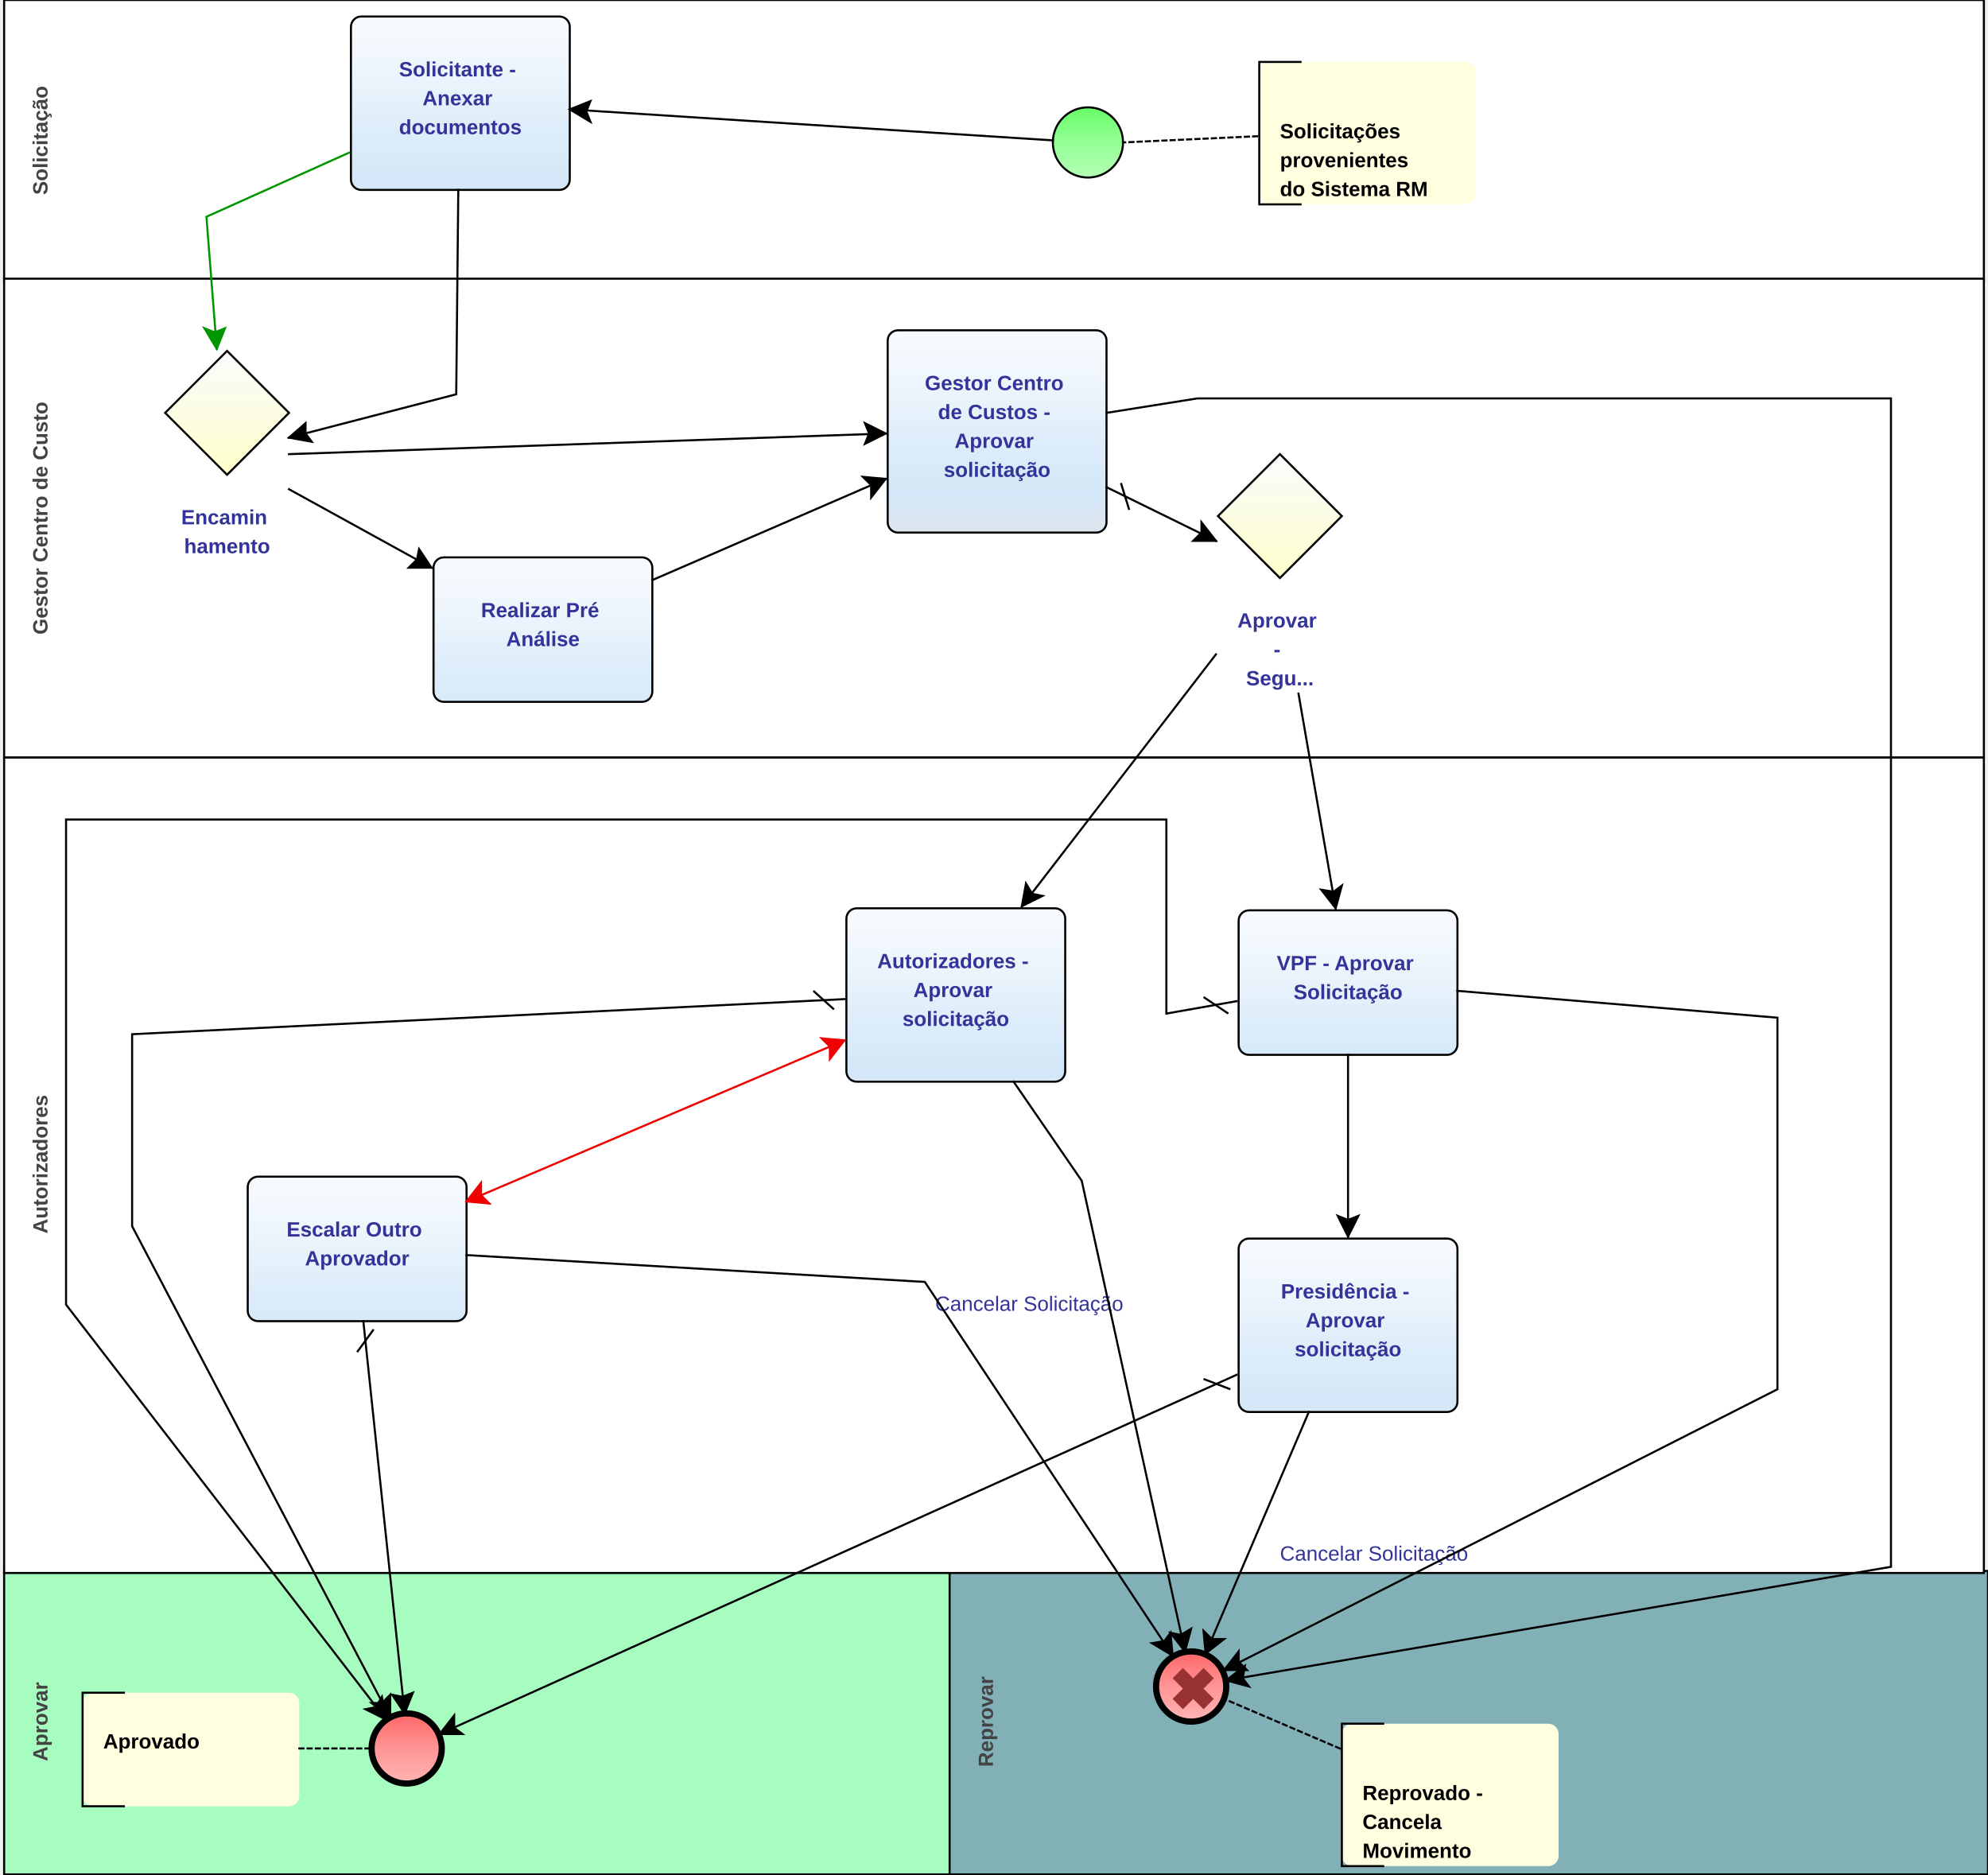
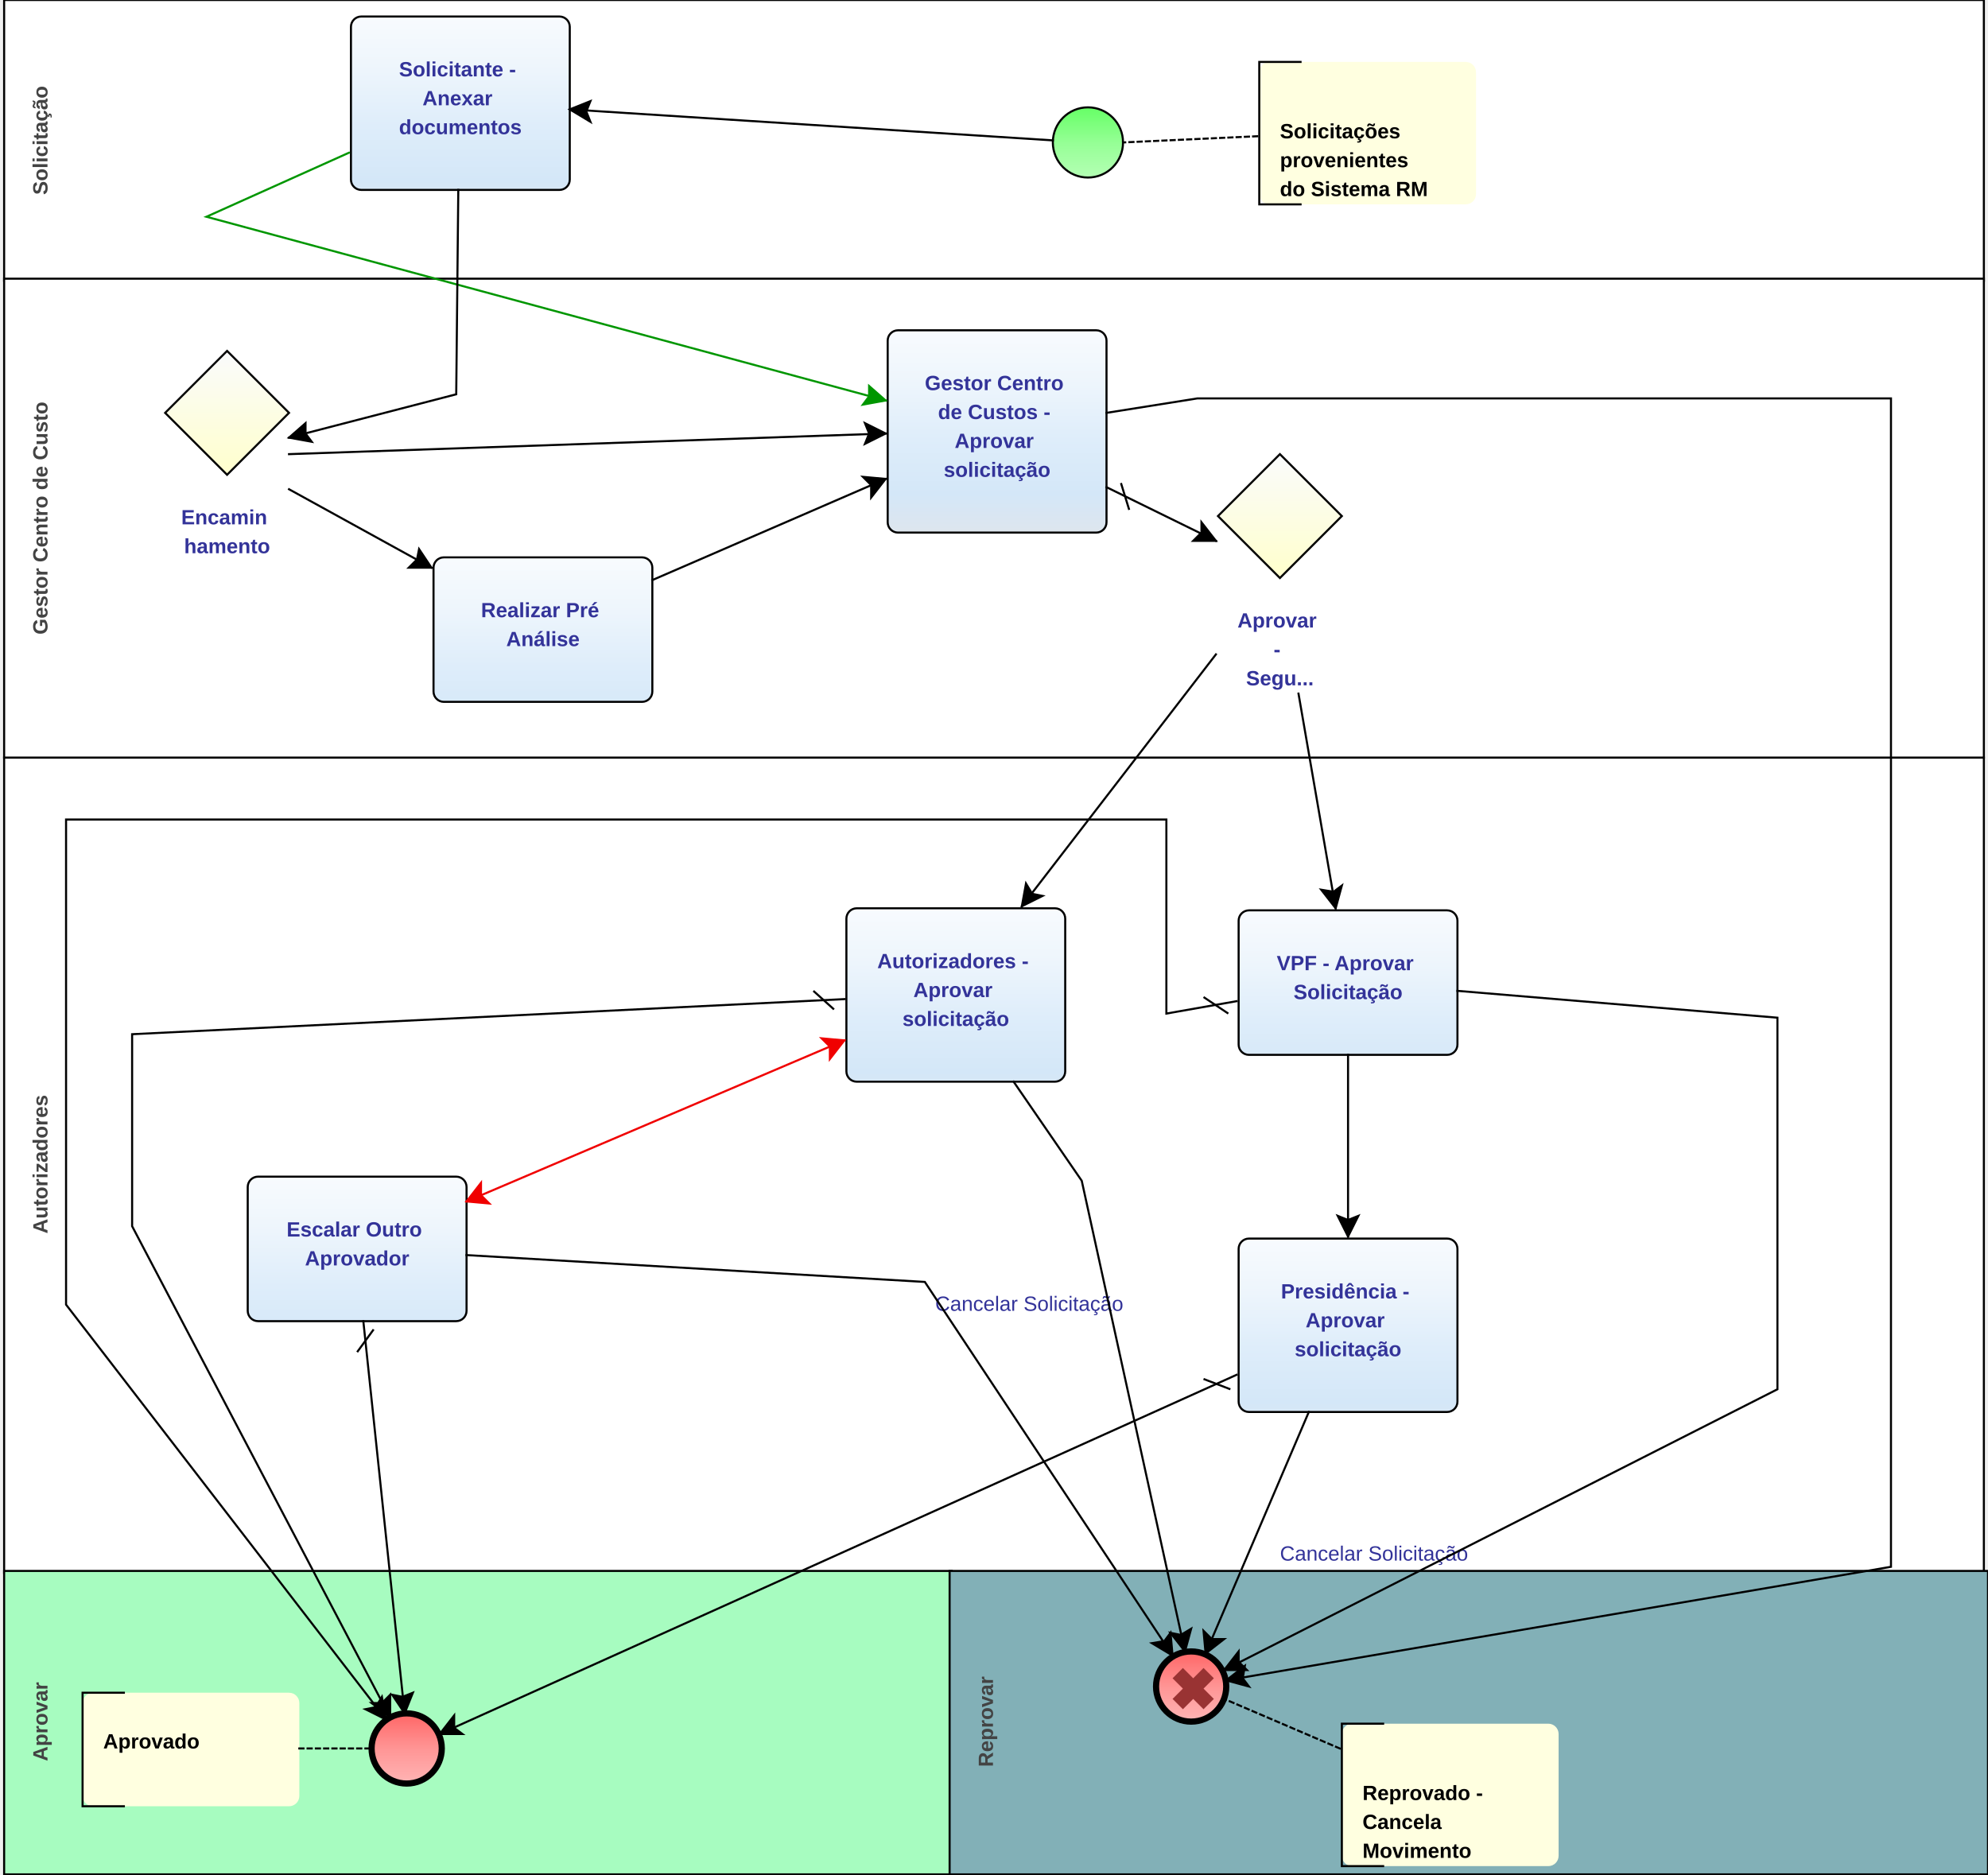
<svg xmlns="http://www.w3.org/2000/svg" xmlns:xlink="http://www.w3.org/1999/xlink" style="stroke-dasharray:none; shape-rendering:auto; font-family:'Arial'; text-rendering:auto; fill-opacity:1; color-interpolation:auto; color-rendering:auto; font-size:12; fill:black; stroke:black; image-rendering:auto; stroke-miterlimit:10; stroke-linecap:square; stroke-linejoin:miter; font-style:normal; stroke-width:1; stroke-dashoffset:0; font-weight:normal; stroke-opacity:1;" contentScriptType="text/ecmascript" preserveAspectRatio="xMidYMid meet" zoomAndPan="magnify" version="1.0" contentStyleType="text/css" xml:xlink="http://www.w3.org/1999/xlink" width="963" height="908">
-   <rect x="2" y="0" width="959" height="136" ry="0" rx="0" style="stroke:#000000; fill:#FFFFFF" />
-   <g componentSequence="2">
-     <text x="-68" y="9" transform="rotate(270)" text-anchor="middle" style="font-weight:bold;font-size:10px;stroke:none; fill:#434343">
-       <tspan dy="14" x="-68">Solicitação</tspan>
+   <rect x="2" y="367" width="959" height="395" ry="0" rx="0" style="stroke:#000000; fill:#FFFFFF" />
+   <g componentSequence="1">
+     <text x="-564" y="9" transform="rotate(270)" text-anchor="middle" style="font-weight:bold;font-size:10px;stroke:none; fill:#434343">
+       <tspan dy="14" x="-564">Autorizadores</tspan>
    </text>
  </g>
  <rect x="2" y="761" width="459" height="147" ry="0" rx="0" style="stroke:#000000; fill:#A7FCC0" />
  <g componentSequence="5">
    <text x="-834" y="9" transform="rotate(270)" text-anchor="middle" style="font-weight:bold;font-size:10px;stroke:none; fill:#434343">
      <tspan dy="14" x="-834">Aprovar</tspan>
    </text>
  </g>
  <rect x="460" y="761" width="503" height="147" ry="0" rx="0" style="stroke:#000000; fill:#82B0B7" />
  <g componentSequence="3">
    <text x="-834" y="467" transform="rotate(270)" text-anchor="middle" style="font-weight:bold;font-size:10px;stroke:none; fill:#434343">
      <tspan dy="14" x="-834">Reprovar</tspan>
    </text>
  </g>
+   <rect x="2" y="0" width="959" height="136" ry="0" rx="0" style="stroke:#000000; fill:#FFFFFF" />
+   <g componentSequence="4">
+     <text x="-68" y="9" transform="rotate(270)" text-anchor="middle" style="font-weight:bold;font-size:10px;stroke:none; fill:#434343">
+       <tspan dy="14" x="-68">Solicitação</tspan>
+     </text>
+   </g>
  <rect x="2" y="135" width="959" height="232" ry="0" rx="0" style="stroke:#000000; fill:#FFFFFF" />
-   <g componentSequence="1">
+   <g componentSequence="2">
    <text x="-251" y="9" transform="rotate(270)" text-anchor="middle" style="font-weight:bold;font-size:10px;stroke:none; fill:#434343">
      <tspan dy="14" x="-251">Gestor Centro de Custo</tspan>
    </text>
  </g>
-   <rect x="2" y="367" width="959" height="395" ry="0" rx="0" style="stroke:#000000; fill:#FFFFFF" />
-   <g componentSequence="4">
-     <text x="-564" y="9" transform="rotate(270)" text-anchor="middle" style="font-weight:bold;font-size:10px;stroke:none; fill:#434343">
-       <tspan dy="14" x="-564">Autorizadores</tspan>
-     </text>
-   </g>
  <g sequence="2">
-     <ellipse cx="527" cy="69" rx="17" ry="17" stroke-width="1" style="fill:url(#linearGradient66FF6696FF96B6FFB6_63442980);" stroke="336633" />
+     <ellipse cx="527" cy="69" rx="17" ry="17" stroke-width="1" style="fill:url(#linearGradient66FF6696FF96B6FFB6_1955042191);" stroke="336633" />
  </g>
  <g sequence="8">
-     <ellipse cx="197" cy="847" rx="17" ry="17" stroke-width="3" style="fill:url(#linearGradientFF6666FF9696FFB6B6_219147821);" stroke="993333" />
+     <ellipse cx="197" cy="847" rx="17" ry="17" stroke-width="3" style="fill:url(#linearGradientFF6666FF9696FFB6B6_2051040111);" stroke="993333" />
  </g>
  <g sequence="116">
-     <rect x="170" y="8" width="106" height="84" ry="5" rx="5" style="fill:url(#linearGradientF8FBFEEDF5FCDEEDFAD4E7F8E2E5E9_154172244);" stroke="191970" />
+     <rect x="170" y="8" width="106" height="84" ry="5" rx="5" style="fill:url(#linearGradientF8FBFEEDF5FCDEEDFAD4E7F8E2E5E9_2122316031);" stroke="191970" />
  </g>
  <g componentSequence="116">
    <text x="223" y="23" text-anchor="middle" style="font-weight:bold;font-size:10px;stroke:none; fill:#333399">
      <tspan dy="14" x="223">Solicitante -</tspan>
      <tspan dy="14" x="223">Anexar</tspan>
      <tspan dy="14" x="223">documentos</tspan>
    </text>
  </g>
  <g sequence="123">
-     <rect x="410" y="440" width="106" height="84" ry="5" rx="5" style="fill:url(#linearGradientF8FBFEEDF5FCDEEDFAD4E7F8E2E5E9_1278403606);" stroke="191970" />
+     <rect x="410" y="440" width="106" height="84" ry="5" rx="5" style="fill:url(#linearGradientF8FBFEEDF5FCDEEDFAD4E7F8E2E5E9_998074708);" stroke="191970" />
  </g>
  <g componentSequence="123">
    <text x="463" y="455" text-anchor="middle" style="font-weight:bold;font-size:10px;stroke:none; fill:#333399">
      <tspan dy="14" x="463">Autorizadores -</tspan>
      <tspan dy="14" x="463">Aprovar</tspan>
      <tspan dy="14" x="463">solicitação</tspan>
    </text>
  </g>
  <g sequence="134">
-     <ellipse cx="577" cy="817" rx="17" ry="17" stroke-width="3" style="fill:url(#linearGradientFF6666FF9696FFB6B6_255362180);" stroke="993333" />
+     <ellipse cx="577" cy="817" rx="17" ry="17" stroke-width="3" style="fill:url(#linearGradientFF6666FF9696FFB6B6_1932430943);" stroke="993333" />
  </g>
  <g sequence="134">
    <polygon points=" 568 813 573 808 578 813 583 808 588 813 583 818 588 823 583 828 578 823 573 828 568 823 573 818" style="stroke:none; fill:#993333" />
  </g>
  <g sequence="135">
-     <rect x="600" y="600" width="106" height="84" ry="5" rx="5" style="fill:url(#linearGradientF8FBFEEDF5FCDEEDFAD4E7F8E2E5E9_2108976584);" stroke="191970" />
+     <rect x="600" y="600" width="106" height="84" ry="5" rx="5" style="fill:url(#linearGradientF8FBFEEDF5FCDEEDFAD4E7F8E2E5E9_177000526);" stroke="191970" />
  </g>
  <g componentSequence="135">
    <text x="653" y="615" text-anchor="middle" style="font-weight:bold;font-size:10px;stroke:none; fill:#333399">
      <tspan dy="14" x="653">Presidência -</tspan>
      <tspan dy="14" x="653">Aprovar</tspan>
      <tspan dy="14" x="653">solicitação</tspan>
    </text>
  </g>
  <g sequence="140">
-     <rect x="120" y="570" width="106" height="70" ry="5" rx="5" style="fill:url(#linearGradientF8FBFEEDF5FCDEEDFAD4E7F8E2E5E9_2002015217);" stroke="191970" />
+     <rect x="120" y="570" width="106" height="70" ry="5" rx="5" style="fill:url(#linearGradientF8FBFEEDF5FCDEEDFAD4E7F8E2E5E9_188049888);" stroke="191970" />
  </g>
  <g componentSequence="140">
    <text x="173" y="585" text-anchor="middle" style="font-weight:bold;font-size:10px;stroke:none; fill:#333399">
      <tspan dy="14" x="173">Escalar Outro</tspan>
      <tspan dy="14" x="173">Aprovador</tspan>
    </text>
  </g>
  <g sequence="145">
-     <rect x="430" y="160" width="106" height="98" ry="5" rx="5" style="fill:url(#linearGradientF8FBFEEDF5FCDEEDFAD4E7F8E2E5E9_740105049);" stroke="191970" />
+     <rect x="430" y="160" width="106" height="98" ry="5" rx="5" style="fill:url(#linearGradientF8FBFEEDF5FCDEEDFAD4E7F8E2E5E9_1532139035);" stroke="191970" />
  </g>
  <g componentSequence="145">
    <text x="483" y="175" text-anchor="middle" style="font-weight:bold;font-size:10px;stroke:none; fill:#333399">
      <tspan dy="14" x="483">Gestor Centro</tspan>
      <tspan dy="14" x="483">de Custos -</tspan>
      <tspan dy="14" x="483">Aprovar</tspan>
      <tspan dy="14" x="483">solicitação</tspan>
    </text>
  </g>
  <g sequence="147">
-     <polygon points=" 590 250 620 220 650 250 620 280 590 250" style="fill:url(#linearGradientFAFBFCFFFFCC_1732945658);" stroke="000000" />
+     <polygon points=" 590 250 620 220 650 250 620 280 590 250" style="fill:url(#linearGradientFAFBFCFFFFCC_1552529240);" stroke="000000" />
  </g>
  <g componentSequence="147">
    <text x="620" y="290" text-anchor="middle" style="font-weight:bold;font-size:10px;stroke:none; fill:#333399">
      <tspan dy="14" x="620">Aprovar</tspan>
      <tspan dy="14" x="620">-</tspan>
      <tspan dy="14" x="620">Segu...</tspan>
    </text>
  </g>
  <g sequence="149">
-     <rect x="600" y="441" width="106" height="70" ry="5" rx="5" style="fill:url(#linearGradientF8FBFEEDF5FCDEEDFAD4E7F8E2E5E9_961437174);" stroke="191970" />
+     <rect x="600" y="441" width="106" height="70" ry="5" rx="5" style="fill:url(#linearGradientF8FBFEEDF5FCDEEDFAD4E7F8E2E5E9_820707879);" stroke="191970" />
  </g>
  <g componentSequence="149">
    <text x="653" y="456" text-anchor="middle" style="font-weight:bold;font-size:10px;stroke:none; fill:#333399">
      <tspan dy="14" x="653">VPF - Aprovar</tspan>
      <tspan dy="14" x="653">Solicitação</tspan>
    </text>
  </g>
  <g sequence="164">
-     <polygon points=" 80 200 110 170 140 200 110 230 80 200" style="fill:url(#linearGradientFAFBFCFFFFCC_1817205493);" stroke="000000" />
+     <polygon points=" 80 200 110 170 140 200 110 230 80 200" style="fill:url(#linearGradientFAFBFCFFFFCC_271648691);" stroke="000000" />
  </g>
  <g componentSequence="164">
    <text x="110" y="240" text-anchor="middle" style="font-weight:bold;font-size:10px;stroke:none; fill:#333399">
      <tspan dy="14" x="110">Encamin</tspan>
      <tspan dy="14" x="110">hamento</tspan>
    </text>
  </g>
  <g sequence="166">
-     <rect x="210" y="270" width="106" height="70" ry="5" rx="5" style="fill:url(#linearGradientF8FBFEEDF5FCDEEDFAD4E7F8E2E5E9_676545525);" stroke="191970" />
+     <rect x="210" y="270" width="106" height="70" ry="5" rx="5" style="fill:url(#linearGradientF8FBFEEDF5FCDEEDFAD4E7F8E2E5E9_1595714016);" stroke="191970" />
  </g>
  <g componentSequence="166">
    <text x="263" y="285" text-anchor="middle" style="font-weight:bold;font-size:10px;stroke:none; fill:#333399">
      <tspan dy="14" x="263">Realizar Pré</tspan>
      <tspan dy="14" x="263">Análise</tspan>
    </text>
  </g>
  <rect x="40" y="820" width="105" height="55" ry="5" rx="5" style="stroke:none; fill:#FFFFE0" />
  <g componentSequence="26">
    <text x="50" y="833" text-anchor="left" style="font-weight:bold;font-size:10px;stroke:none; fill:#000000">
      <tspan dy="14" x="50">Aprovado</tspan>
    </text>
  </g>
  <path style="fill:none; stroke-width:1; stroke:#000000;" d="M60.0 820.0 L40.0 820.0 L40.0 875.0 L60.0 875.0" />
  <rect x="650" y="835" width="105" height="69" ry="5" rx="5" style="stroke:none; fill:#FFFFE0" />
  <g componentSequence="30">
    <text x="660" y="858" text-anchor="left" style="font-weight:bold;font-size:10px;stroke:none; fill:#000000">
      <tspan dy="14" x="660">Reprovado -</tspan>
      <tspan dy="14" x="660">Cancela</tspan>
      <tspan dy="14" x="660">Movimento</tspan>
    </text>
  </g>
  <path style="fill:none; stroke-width:1; stroke:#000000;" d="M670.0 835.0 L650.0 835.0 L650.0 904.0 L670.0 904.0" />
  <rect x="610" y="30" width="105" height="69" ry="5" rx="5" style="stroke:none; fill:#FFFFE0" />
  <g componentSequence="130">
    <text x="620" y="53" text-anchor="left" style="font-weight:bold;font-size:10px;stroke:none; fill:#000000">
      <tspan dy="14" x="620">Solicitações</tspan>
      <tspan dy="14" x="620">provenientes</tspan>
      <tspan dy="14" x="620">do Sistema RM</tspan>
    </text>
  </g>
  <path style="fill:none; stroke-width:1; stroke:#000000;" d="M630.0 30.0 L610.0 30.0 L610.0 99.0 L630.0 99.0" />
  <g componentSequence="105">
    <text x="403" y="61" style="font-size:10px;font-weight:none;stroke:none; fill:#333399" text-anchor="left" />
  </g>
  <g componentSequence="126">
    <text x="74" y="508" style="font-size:10px;font-weight:none;stroke:none; fill:#333399" text-anchor="left" />
  </g>
  <g componentSequence="137">
    <text x="417" y="753" style="font-size:10px;font-weight:none;stroke:none; fill:#333399" text-anchor="left" />
  </g>
  <g componentSequence="138">
    <text x="620" y="742" style="font-size:10px;font-weight:none;stroke:none; fill:#333399" text-anchor="left">
      <tspan dy="14" x="620">Cancelar Solicitação</tspan>
    </text>
  </g>
  <g componentSequence="142">
    <text x="453" y="621" style="font-size:10px;font-weight:none;stroke:none; fill:#333399" text-anchor="left">
      <tspan dy="14" x="453">Cancelar Solicitação</tspan>
    </text>
  </g>
  <g componentSequence="143">
    <text x="196" y="735" style="font-size:10px;font-weight:none;stroke:none; fill:#333399" text-anchor="left" />
  </g>
  <g componentSequence="148">
    <text x="573" y="249" style="font-size:10px;font-weight:none;stroke:none; fill:#333399" text-anchor="left" />
  </g>
  <g componentSequence="150">
    <text x="648" y="388" style="font-size:10px;font-weight:none;stroke:none; fill:#333399" text-anchor="left" />
  </g>
  <g componentSequence="153">
    <text x="552" y="378" style="font-size:10px;font-weight:none;stroke:none; fill:#333399" text-anchor="left" />
  </g>
  <g componentSequence="154">
    <text x="131" y="397" style="font-size:10px;font-weight:none;stroke:none; fill:#333399" text-anchor="left" />
  </g>
  <g componentSequence="155">
    <text x="328" y="543" style="font-size:10px;font-weight:none;stroke:none; fill:#333399" text-anchor="left" />
  </g>
  <g componentSequence="156">
-     <text x="115" y="103" style="font-size:10px;font-weight:none;stroke:none; fill:#333399" text-anchor="left" />
+     <text x="238" y="140" style="font-size:10px;font-weight:none;stroke:none; fill:#333399" text-anchor="left" />
  </g>
  <g componentSequence="157">
    <text x="926" y="449" style="font-size:10px;font-weight:none;stroke:none; fill:#333399" text-anchor="left" />
  </g>
  <g componentSequence="162">
    <text x="552" y="657" style="font-size:10px;font-weight:none;stroke:none; fill:#333399" text-anchor="left" />
  </g>
  <g componentSequence="163">
    <text x="871" y="654" style="font-size:10px;font-weight:none;stroke:none; fill:#333399" text-anchor="left" />
  </g>
  <g componentSequence="165">
    <text x="295" y="215" style="font-size:10px;font-weight:none;stroke:none; fill:#333399" text-anchor="left" />
  </g>
  <g componentSequence="167">
    <text x="185" y="256" style="font-size:10px;font-weight:none;stroke:none; fill:#333399" text-anchor="left" />
  </g>
  <g componentSequence="168">
    <text x="383" y="257" style="font-size:10px;font-weight:none;stroke:none; fill:#333399" text-anchor="left" />
  </g>
  <g componentSequence="169">
    <text x="231" y="183" style="font-size:10px;font-weight:none;stroke:none; fill:#333399" text-anchor="left" />
  </g>
  <g componentSequence="170">
    <text x="663" y="555" style="font-size:10px;font-weight:none;stroke:none; fill:#333399" text-anchor="left" />
  </g>
  <g componentSequence="27">
    <text x="172" y="847" style="font-size:10px;font-weight:none;stroke:none; fill:#333399" text-anchor="left" />
  </g>
  <g componentSequence="31">
    <text x="632" y="836" style="font-size:10px;font-weight:none;stroke:none; fill:#333399" text-anchor="left" />
  </g>
  <g componentSequence="131">
    <text x="587" y="67" style="font-size:10px;font-weight:none;stroke:none; fill:#333399" text-anchor="left" />
  </g>
  <path style="fill:none; stroke:#000000;stroke-width:1" d="M510.0 68.0 L276.0 53.0" />
  <polygon style="fill:#000000; stroke:#000000;" points=" 286 59 276 53 286 49 284 54" />
  <path style="fill:none; stroke:#000000;stroke-dasharray:2" d="M609.0 66.0 L544.0 69.0" />
  <path style="fill:none; stroke:#000000;stroke-width:1" d="M409.0 484.0 L64.0 501.0 L64.0 594.0 L189.0 832.0" />
  <polygon style="fill:#000000; stroke:#000000;" points=" 189 821 189 832 180 825 185 825" />
  <polygon style="fill:#000000; stroke:#000000;" points=" 404 489 394 480" />
  <path style="fill:none; stroke:#000000;stroke-width:1" d="M599.0 666.0 L213.0 840.0" />
  <polygon style="fill:#000000; stroke:#000000;" points=" 224 840 213 840 220 831 220 837" />
  <polygon style="fill:#000000; stroke:#000000;" points=" 596 673 583 668" />
  <path style="fill:none; stroke:#000000;stroke-width:1" d="M176.0 640.0 L196.0 830.0" />
  <polygon style="fill:#000000; stroke:#000000;" points=" 200 820 196 830 190 821 195 822" />
  <polygon style="fill:#000000; stroke:#000000;" points=" 181 644 173 655" />
  <path style="fill:none; stroke:#000000;stroke-width:1" d="M599.0 485.0 L565.0 491.0 L565.0 397.0 L32.0 397.0 L32.0 632.0 L187.0 833.0" />
  <polygon style="fill:#000000; stroke:#000000;" points=" 185 822 187 833 177 828 182 827" />
  <polygon style="fill:#000000; stroke:#000000;" points=" 595 491 583 483" />
  <path style="fill:none; stroke:#000000;stroke-dasharray:2" d="M145.0 847.0 L179.0 847.0" />
-   <path style="fill:none; stroke:#009600;stroke-width:1" d="M169.0 74.0 L100.0 105.0 L105.0 169.0" />
-   <polygon style="fill:#009600; stroke:#009600;" points=" 109 159 105 169 99 159 104 161" />
+   <path style="fill:none; stroke:#009600;stroke-width:1" d="M169.0 74.0 L100.0 105.0 L429.0 194.0" />
+   <polygon style="fill:#009600; stroke:#009600;" points=" 421 187 429 194 418 196 421 192" />
  <path style="fill:none; stroke:#000000;stroke-width:1" d="M222.0 92.0 L221.0 191.0 L140.0 212.0" />
  <polygon style="fill:#000000; stroke:#000000;" points=" 151 214 140 212 148 205 148 210" />
  <path style="fill:none; stroke:#F00000;stroke-width:1" d="M409.0 504.0 L226.0 582.0" />
  <polygon style="fill:#F00000; stroke:#F00000;" points=" 237 583 226 582 233 573 233 579" />
  <polygon style="fill:#F00000; stroke:#F00000;" points=" 398 503 409 504 402 513 402 507" />
  <path style="fill:none; stroke:#000000;stroke-width:1" d="M491.0 524.0 L524.0 572.0 L574.0 800.0" />
  <polygon style="fill:#000000; stroke:#000000;" points=" 577 789 574 800 567 791 572 792" />
  <path style="fill:none; stroke:#000000;stroke-width:1" d="M589.0 317.0 L495.0 439.0" />
  <polygon style="fill:#000000; stroke:#000000;" points=" 505 434 495 439 497 428 500 433" />
  <path style="fill:none; stroke:#000000;stroke-width:1" d="M634.0 684.0 L584.0 801.0" />
  <polygon style="fill:#000000; stroke:#000000;" points=" 593 794 584 801 583 790 587 794" />
  <path style="fill:none; stroke:#000000;stroke-width:1" d="M226.0 608.0 L448.0 621.0 L568.0 802.0" />
  <polygon style="fill:#000000; stroke:#000000;" points=" 567 791 568 802 558 796 564 795" />
  <path style="fill:none; stroke:#000000;stroke-width:1" d="M536.0 200.0 L580.0 193.0 L629.0 193.0 L725.0 193.0 L916.0 193.0 L916.0 361.0 L916.0 759.0 L594.0 814.0" />
  <polygon style="fill:#000000; stroke:#000000;" points=" 605 817 594 814 603 807 602 813" />
  <path style="fill:none; stroke:#000000;stroke-width:1" d="M706.0 480.0 L861.0 493.0 L861.0 673.0 L593.0 809.0" />
  <polygon style="fill:#000000; stroke:#000000;" points=" 604 809 593 809 600 800 600 805" />
  <path style="fill:none; stroke:#000000;stroke-dasharray:2" d="M649.0 847.0 L593.0 823.0" />
  <path style="fill:none; stroke:#000000;stroke-width:1" d="M653.0 511.0 L653.0 599.0" />
  <polygon style="fill:#000000; stroke:#000000;" points=" 658 589 653 599 648 589 653 591" />
  <path style="fill:none; stroke:#000000;stroke-width:1" d="M536.0 236.0 L589.0 262.0" />
  <polygon style="fill:#000000; stroke:#000000;" points=" 582 253 589 262 578 262 582 258" />
  <polygon style="fill:#000000; stroke:#000000;" points=" 543 234 547 247" />
  <path style="fill:none; stroke:#000000;stroke-width:1" d="M140.0 220.0 L429.0 210.0" />
  <polygon style="fill:#000000; stroke:#000000;" points=" 419 205 429 210 419 215 421 210" />
  <path style="fill:none; stroke:#000000;stroke-width:1" d="M316.0 281.0 L429.0 232.0" />
  <polygon style="fill:#000000; stroke:#000000;" points=" 418 231 429 232 422 241 422 235" />
  <path style="fill:none; stroke:#000000;stroke-width:1" d="M629.0 336.0 L647.0 440.0" />
  <polygon style="fill:#000000; stroke:#000000;" points=" 650 429 647 440 640 431 646 432" />
  <path style="fill:none; stroke:#000000;stroke-width:1" d="M140.0 237.0 L209.0 275.0" />
  <polygon style="fill:#000000; stroke:#000000;" points=" 203 266 209 275 198 275 202 271" />
  <defs>
-     <linearGradient xlink:href="#linearGradient66FF6696FF96B6FFB6" id="linearGradient66FF6696FF96B6FFB6_63442980" x1="0" y1="52.0" x2="0" y2="87.0" gradientUnits="userSpaceOnUse" xlink:type="simple" xlink:actuate="onLoad" xlink:show="other" />
+     <linearGradient xlink:href="#linearGradient66FF6696FF96B6FFB6" id="linearGradient66FF6696FF96B6FFB6_1955042191" x1="0" y1="52.0" x2="0" y2="87.0" gradientUnits="userSpaceOnUse" xlink:type="simple" xlink:actuate="onLoad" xlink:show="other" />
    <linearGradient id="linearGradient66FF6696FF96B6FFB6">
      <stop style="stop-color:#66FF66;stop-opacity:1;" offset="0.0" id="stop66FF66" />
      <stop style="stop-color:#96FF96;stop-opacity:1;" offset="0.5" id="stop96FF96" />
      <stop style="stop-color:#B6FFB6;stop-opacity:1;" offset="1.0" id="stopB6FFB6" />
    </linearGradient>
-     <linearGradient xlink:href="#linearGradientFF6666FF9696FFB6B6" id="linearGradientFF6666FF9696FFB6B6_219147821" x1="0" y1="830.0" x2="0" y2="865.0" gradientUnits="userSpaceOnUse" xlink:type="simple" xlink:actuate="onLoad" xlink:show="other" />
+     <linearGradient xlink:href="#linearGradientFF6666FF9696FFB6B6" id="linearGradientFF6666FF9696FFB6B6_2051040111" x1="0" y1="830.0" x2="0" y2="865.0" gradientUnits="userSpaceOnUse" xlink:type="simple" xlink:actuate="onLoad" xlink:show="other" />
    <linearGradient id="linearGradientFF6666FF9696FFB6B6">
      <stop style="stop-color:#FF6666;stop-opacity:1;" offset="0.0" id="stopFF6666" />
      <stop style="stop-color:#FF9696;stop-opacity:1;" offset="0.5" id="stopFF9696" />
      <stop style="stop-color:#FFB6B6;stop-opacity:1;" offset="1.0" id="stopFFB6B6" />
    </linearGradient>
-     <linearGradient xlink:href="#linearGradientF8FBFEEDF5FCDEEDFAD4E7F8E2E5E9" id="linearGradientF8FBFEEDF5FCDEEDFAD4E7F8E2E5E9_154172244" x1="0" y1="8.0" x2="0" y2="114.0" gradientUnits="userSpaceOnUse" xlink:type="simple" xlink:actuate="onLoad" xlink:show="other" />
+     <linearGradient xlink:href="#linearGradientF8FBFEEDF5FCDEEDFAD4E7F8E2E5E9" id="linearGradientF8FBFEEDF5FCDEEDFAD4E7F8E2E5E9_2122316031" x1="0" y1="8.0" x2="0" y2="114.0" gradientUnits="userSpaceOnUse" xlink:type="simple" xlink:actuate="onLoad" xlink:show="other" />
    <linearGradient id="linearGradientF8FBFEEDF5FCDEEDFAD4E7F8E2E5E9">
      <stop style="stop-color:#F8FBFE;stop-opacity:1;" offset="0.0" id="stopF8FBFE" />
      <stop style="stop-color:#EDF5FC;stop-opacity:1;" offset="0.25" id="stopEDF5FC" />
      <stop style="stop-color:#DEEDFA;stop-opacity:1;" offset="0.5" id="stopDEEDFA" />
      <stop style="stop-color:#D4E7F8;stop-opacity:1;" offset="0.75" id="stopD4E7F8" />
      <stop style="stop-color:#E2E5E9;stop-opacity:1;" offset="1.0" id="stopE2E5E9" />
    </linearGradient>
-     <linearGradient xlink:href="#linearGradientF8FBFEEDF5FCDEEDFAD4E7F8E2E5E9" id="linearGradientF8FBFEEDF5FCDEEDFAD4E7F8E2E5E9_1278403606" x1="0" y1="440.0" x2="0" y2="546.0" gradientUnits="userSpaceOnUse" xlink:type="simple" xlink:actuate="onLoad" xlink:show="other" />
-     <linearGradient xlink:href="#linearGradientFF6666FF9696FFB6B6" id="linearGradientFF6666FF9696FFB6B6_255362180" x1="0" y1="800.0" x2="0" y2="835.0" gradientUnits="userSpaceOnUse" xlink:type="simple" xlink:actuate="onLoad" xlink:show="other" />
-     <linearGradient xlink:href="#linearGradientF8FBFEEDF5FCDEEDFAD4E7F8E2E5E9" id="linearGradientF8FBFEEDF5FCDEEDFAD4E7F8E2E5E9_2108976584" x1="0" y1="600.0" x2="0" y2="706.0" gradientUnits="userSpaceOnUse" xlink:type="simple" xlink:actuate="onLoad" xlink:show="other" />
-     <linearGradient xlink:href="#linearGradientF8FBFEEDF5FCDEEDFAD4E7F8E2E5E9" id="linearGradientF8FBFEEDF5FCDEEDFAD4E7F8E2E5E9_2002015217" x1="0" y1="570.0" x2="0" y2="676.0" gradientUnits="userSpaceOnUse" xlink:type="simple" xlink:actuate="onLoad" xlink:show="other" />
-     <linearGradient xlink:href="#linearGradientF8FBFEEDF5FCDEEDFAD4E7F8E2E5E9" id="linearGradientF8FBFEEDF5FCDEEDFAD4E7F8E2E5E9_740105049" x1="0" y1="160.0" x2="0" y2="266.0" gradientUnits="userSpaceOnUse" xlink:type="simple" xlink:actuate="onLoad" xlink:show="other" />
-     <linearGradient xlink:href="#linearGradientFAFBFCFFFFCC" id="linearGradientFAFBFCFFFFCC_1732945658" x1="0" y1="220.0" x2="0" y2="280.0" gradientUnits="userSpaceOnUse" xlink:type="simple" xlink:actuate="onLoad" xlink:show="other" />
+     <linearGradient xlink:href="#linearGradientF8FBFEEDF5FCDEEDFAD4E7F8E2E5E9" id="linearGradientF8FBFEEDF5FCDEEDFAD4E7F8E2E5E9_998074708" x1="0" y1="440.0" x2="0" y2="546.0" gradientUnits="userSpaceOnUse" xlink:type="simple" xlink:actuate="onLoad" xlink:show="other" />
+     <linearGradient xlink:href="#linearGradientFF6666FF9696FFB6B6" id="linearGradientFF6666FF9696FFB6B6_1932430943" x1="0" y1="800.0" x2="0" y2="835.0" gradientUnits="userSpaceOnUse" xlink:type="simple" xlink:actuate="onLoad" xlink:show="other" />
+     <linearGradient xlink:href="#linearGradientF8FBFEEDF5FCDEEDFAD4E7F8E2E5E9" id="linearGradientF8FBFEEDF5FCDEEDFAD4E7F8E2E5E9_177000526" x1="0" y1="600.0" x2="0" y2="706.0" gradientUnits="userSpaceOnUse" xlink:type="simple" xlink:actuate="onLoad" xlink:show="other" />
+     <linearGradient xlink:href="#linearGradientF8FBFEEDF5FCDEEDFAD4E7F8E2E5E9" id="linearGradientF8FBFEEDF5FCDEEDFAD4E7F8E2E5E9_188049888" x1="0" y1="570.0" x2="0" y2="676.0" gradientUnits="userSpaceOnUse" xlink:type="simple" xlink:actuate="onLoad" xlink:show="other" />
+     <linearGradient xlink:href="#linearGradientF8FBFEEDF5FCDEEDFAD4E7F8E2E5E9" id="linearGradientF8FBFEEDF5FCDEEDFAD4E7F8E2E5E9_1532139035" x1="0" y1="160.0" x2="0" y2="266.0" gradientUnits="userSpaceOnUse" xlink:type="simple" xlink:actuate="onLoad" xlink:show="other" />
+     <linearGradient xlink:href="#linearGradientFAFBFCFFFFCC" id="linearGradientFAFBFCFFFFCC_1552529240" x1="0" y1="220.0" x2="0" y2="280.0" gradientUnits="userSpaceOnUse" xlink:type="simple" xlink:actuate="onLoad" xlink:show="other" />
    <linearGradient id="linearGradientFAFBFCFFFFCC">
      <stop style="stop-color:#FAFBFC;stop-opacity:1;" offset="0.0" id="stopFAFBFC" />
      <stop style="stop-color:#FFFFCC;stop-opacity:1;" offset="1.0" id="stopFFFFCC" />
    </linearGradient>
-     <linearGradient xlink:href="#linearGradientF8FBFEEDF5FCDEEDFAD4E7F8E2E5E9" id="linearGradientF8FBFEEDF5FCDEEDFAD4E7F8E2E5E9_961437174" x1="0" y1="441.0" x2="0" y2="547.0" gradientUnits="userSpaceOnUse" xlink:type="simple" xlink:actuate="onLoad" xlink:show="other" />
-     <linearGradient xlink:href="#linearGradientFAFBFCFFFFCC" id="linearGradientFAFBFCFFFFCC_1817205493" x1="0" y1="170.0" x2="0" y2="230.0" gradientUnits="userSpaceOnUse" xlink:type="simple" xlink:actuate="onLoad" xlink:show="other" />
-     <linearGradient xlink:href="#linearGradientF8FBFEEDF5FCDEEDFAD4E7F8E2E5E9" id="linearGradientF8FBFEEDF5FCDEEDFAD4E7F8E2E5E9_676545525" x1="0" y1="270.0" x2="0" y2="376.0" gradientUnits="userSpaceOnUse" xlink:type="simple" xlink:actuate="onLoad" xlink:show="other" />
+     <linearGradient xlink:href="#linearGradientF8FBFEEDF5FCDEEDFAD4E7F8E2E5E9" id="linearGradientF8FBFEEDF5FCDEEDFAD4E7F8E2E5E9_820707879" x1="0" y1="441.0" x2="0" y2="547.0" gradientUnits="userSpaceOnUse" xlink:type="simple" xlink:actuate="onLoad" xlink:show="other" />
+     <linearGradient xlink:href="#linearGradientFAFBFCFFFFCC" id="linearGradientFAFBFCFFFFCC_271648691" x1="0" y1="170.0" x2="0" y2="230.0" gradientUnits="userSpaceOnUse" xlink:type="simple" xlink:actuate="onLoad" xlink:show="other" />
+     <linearGradient xlink:href="#linearGradientF8FBFEEDF5FCDEEDFAD4E7F8E2E5E9" id="linearGradientF8FBFEEDF5FCDEEDFAD4E7F8E2E5E9_1595714016" x1="0" y1="270.0" x2="0" y2="376.0" gradientUnits="userSpaceOnUse" xlink:type="simple" xlink:actuate="onLoad" xlink:show="other" />
  </defs>
</svg>
